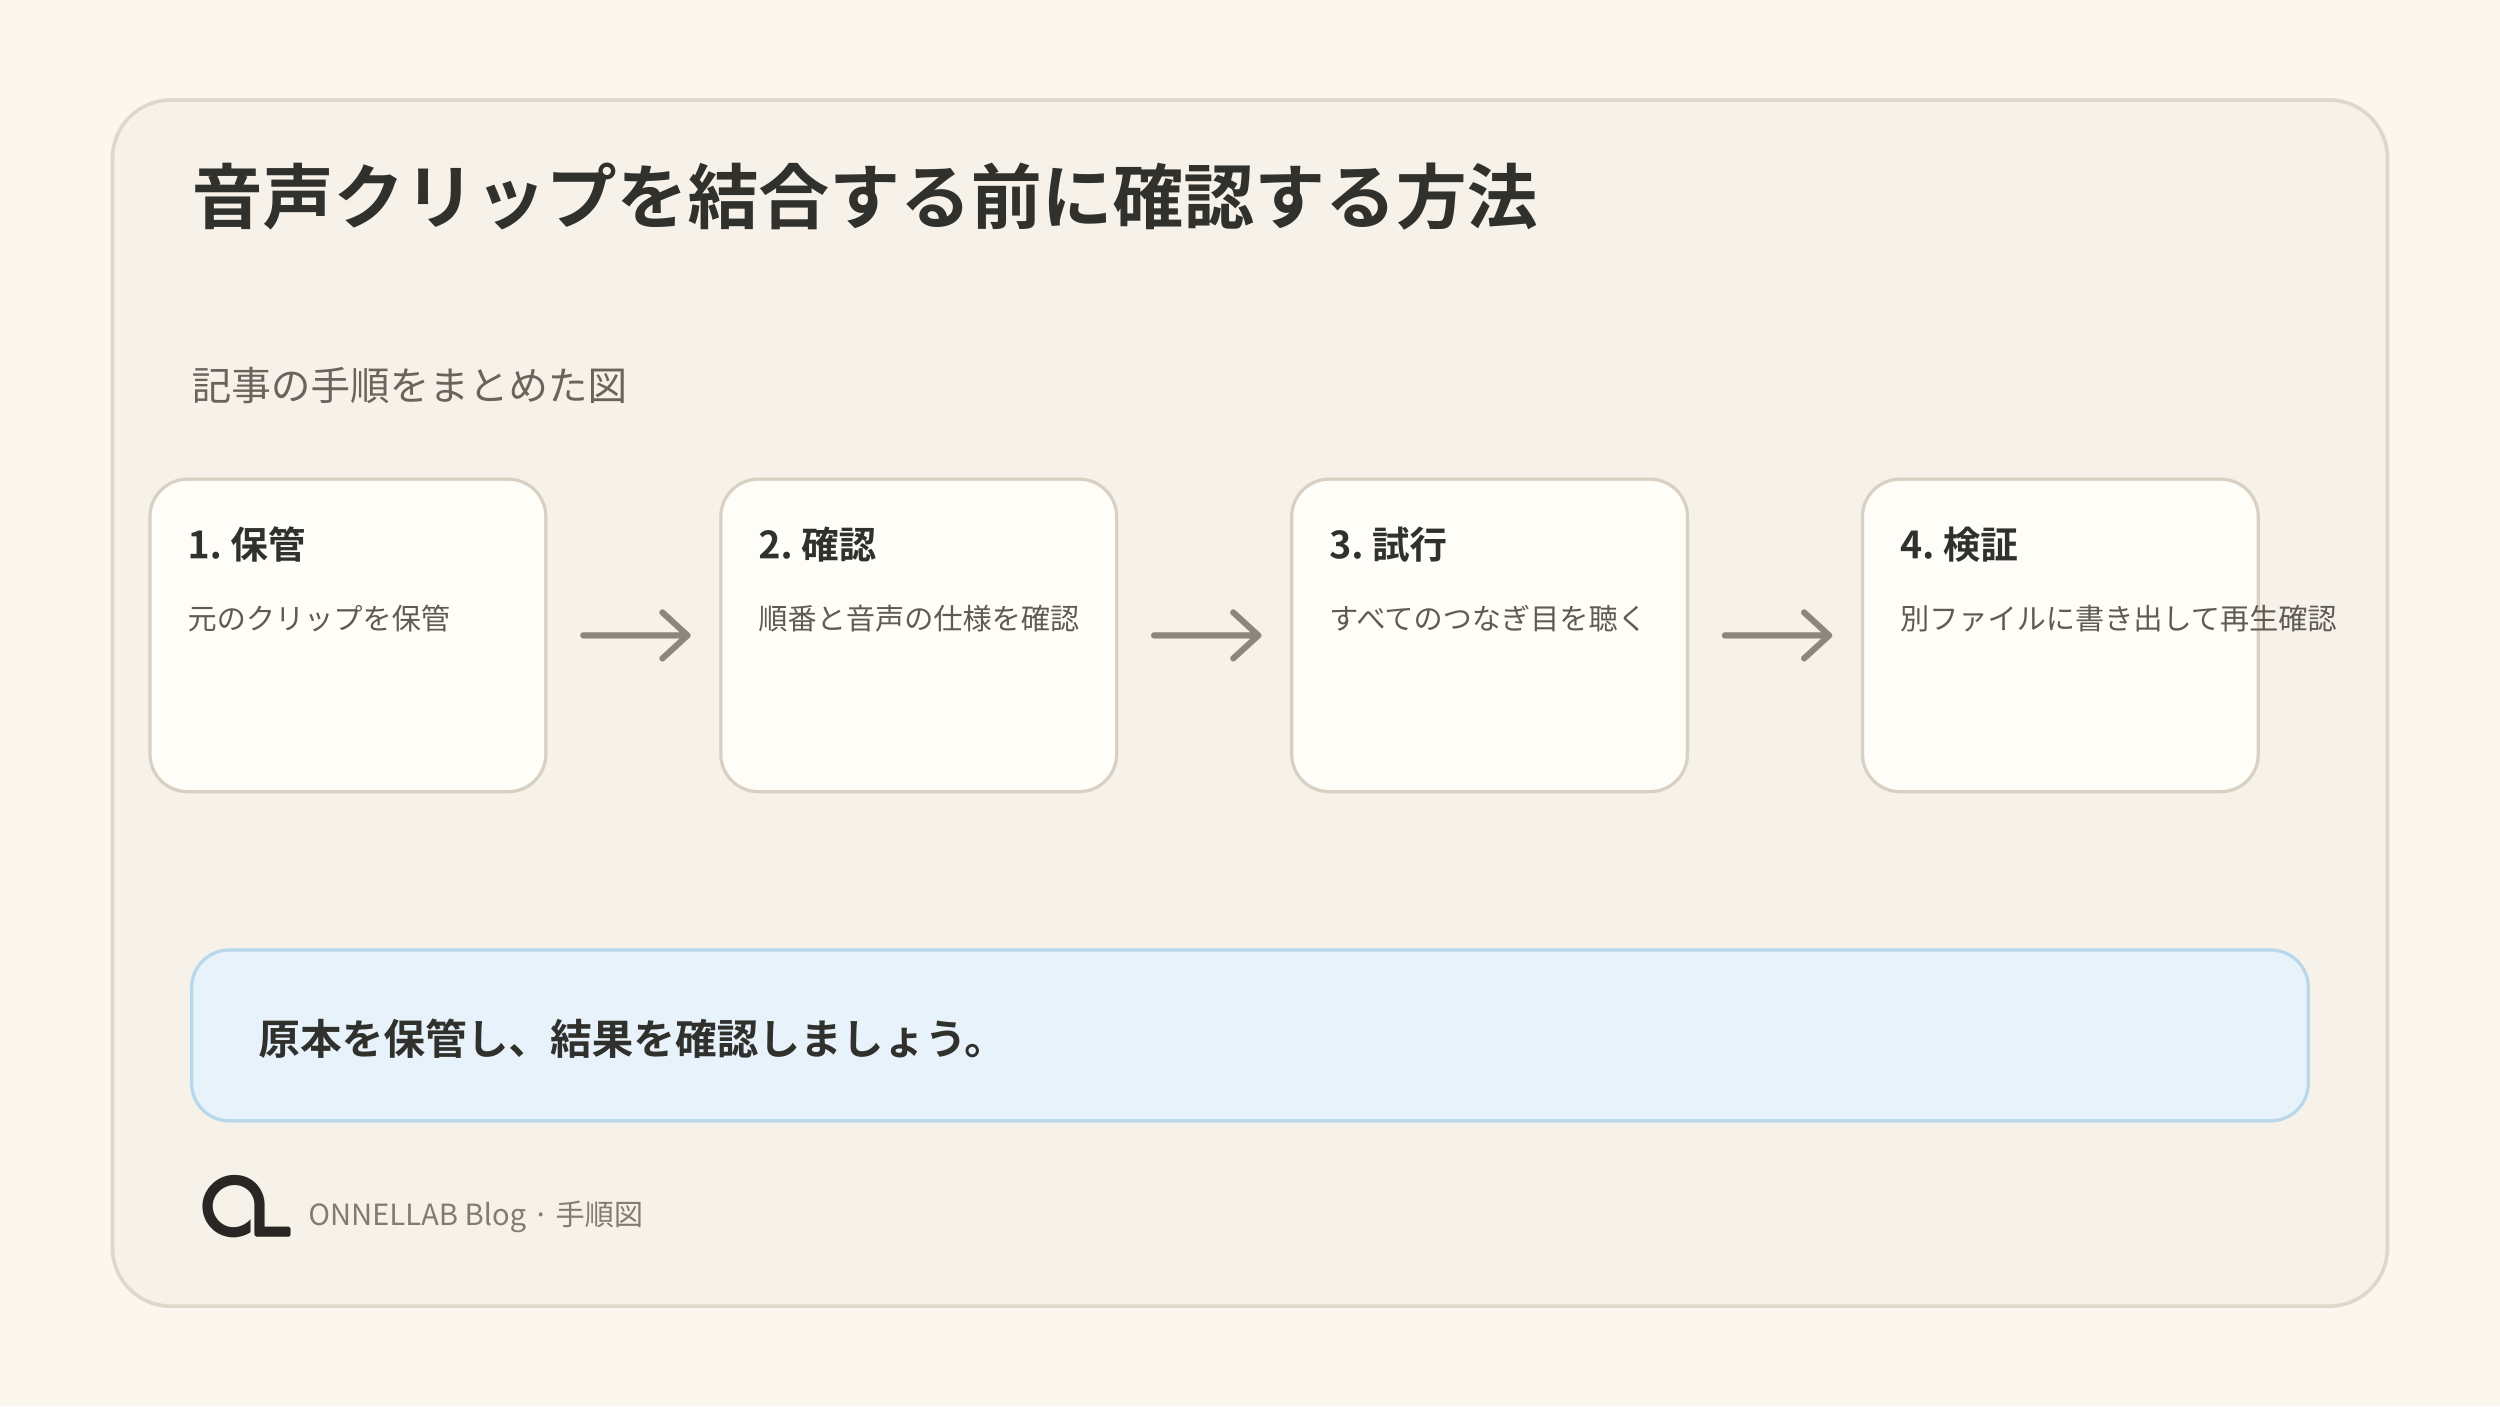
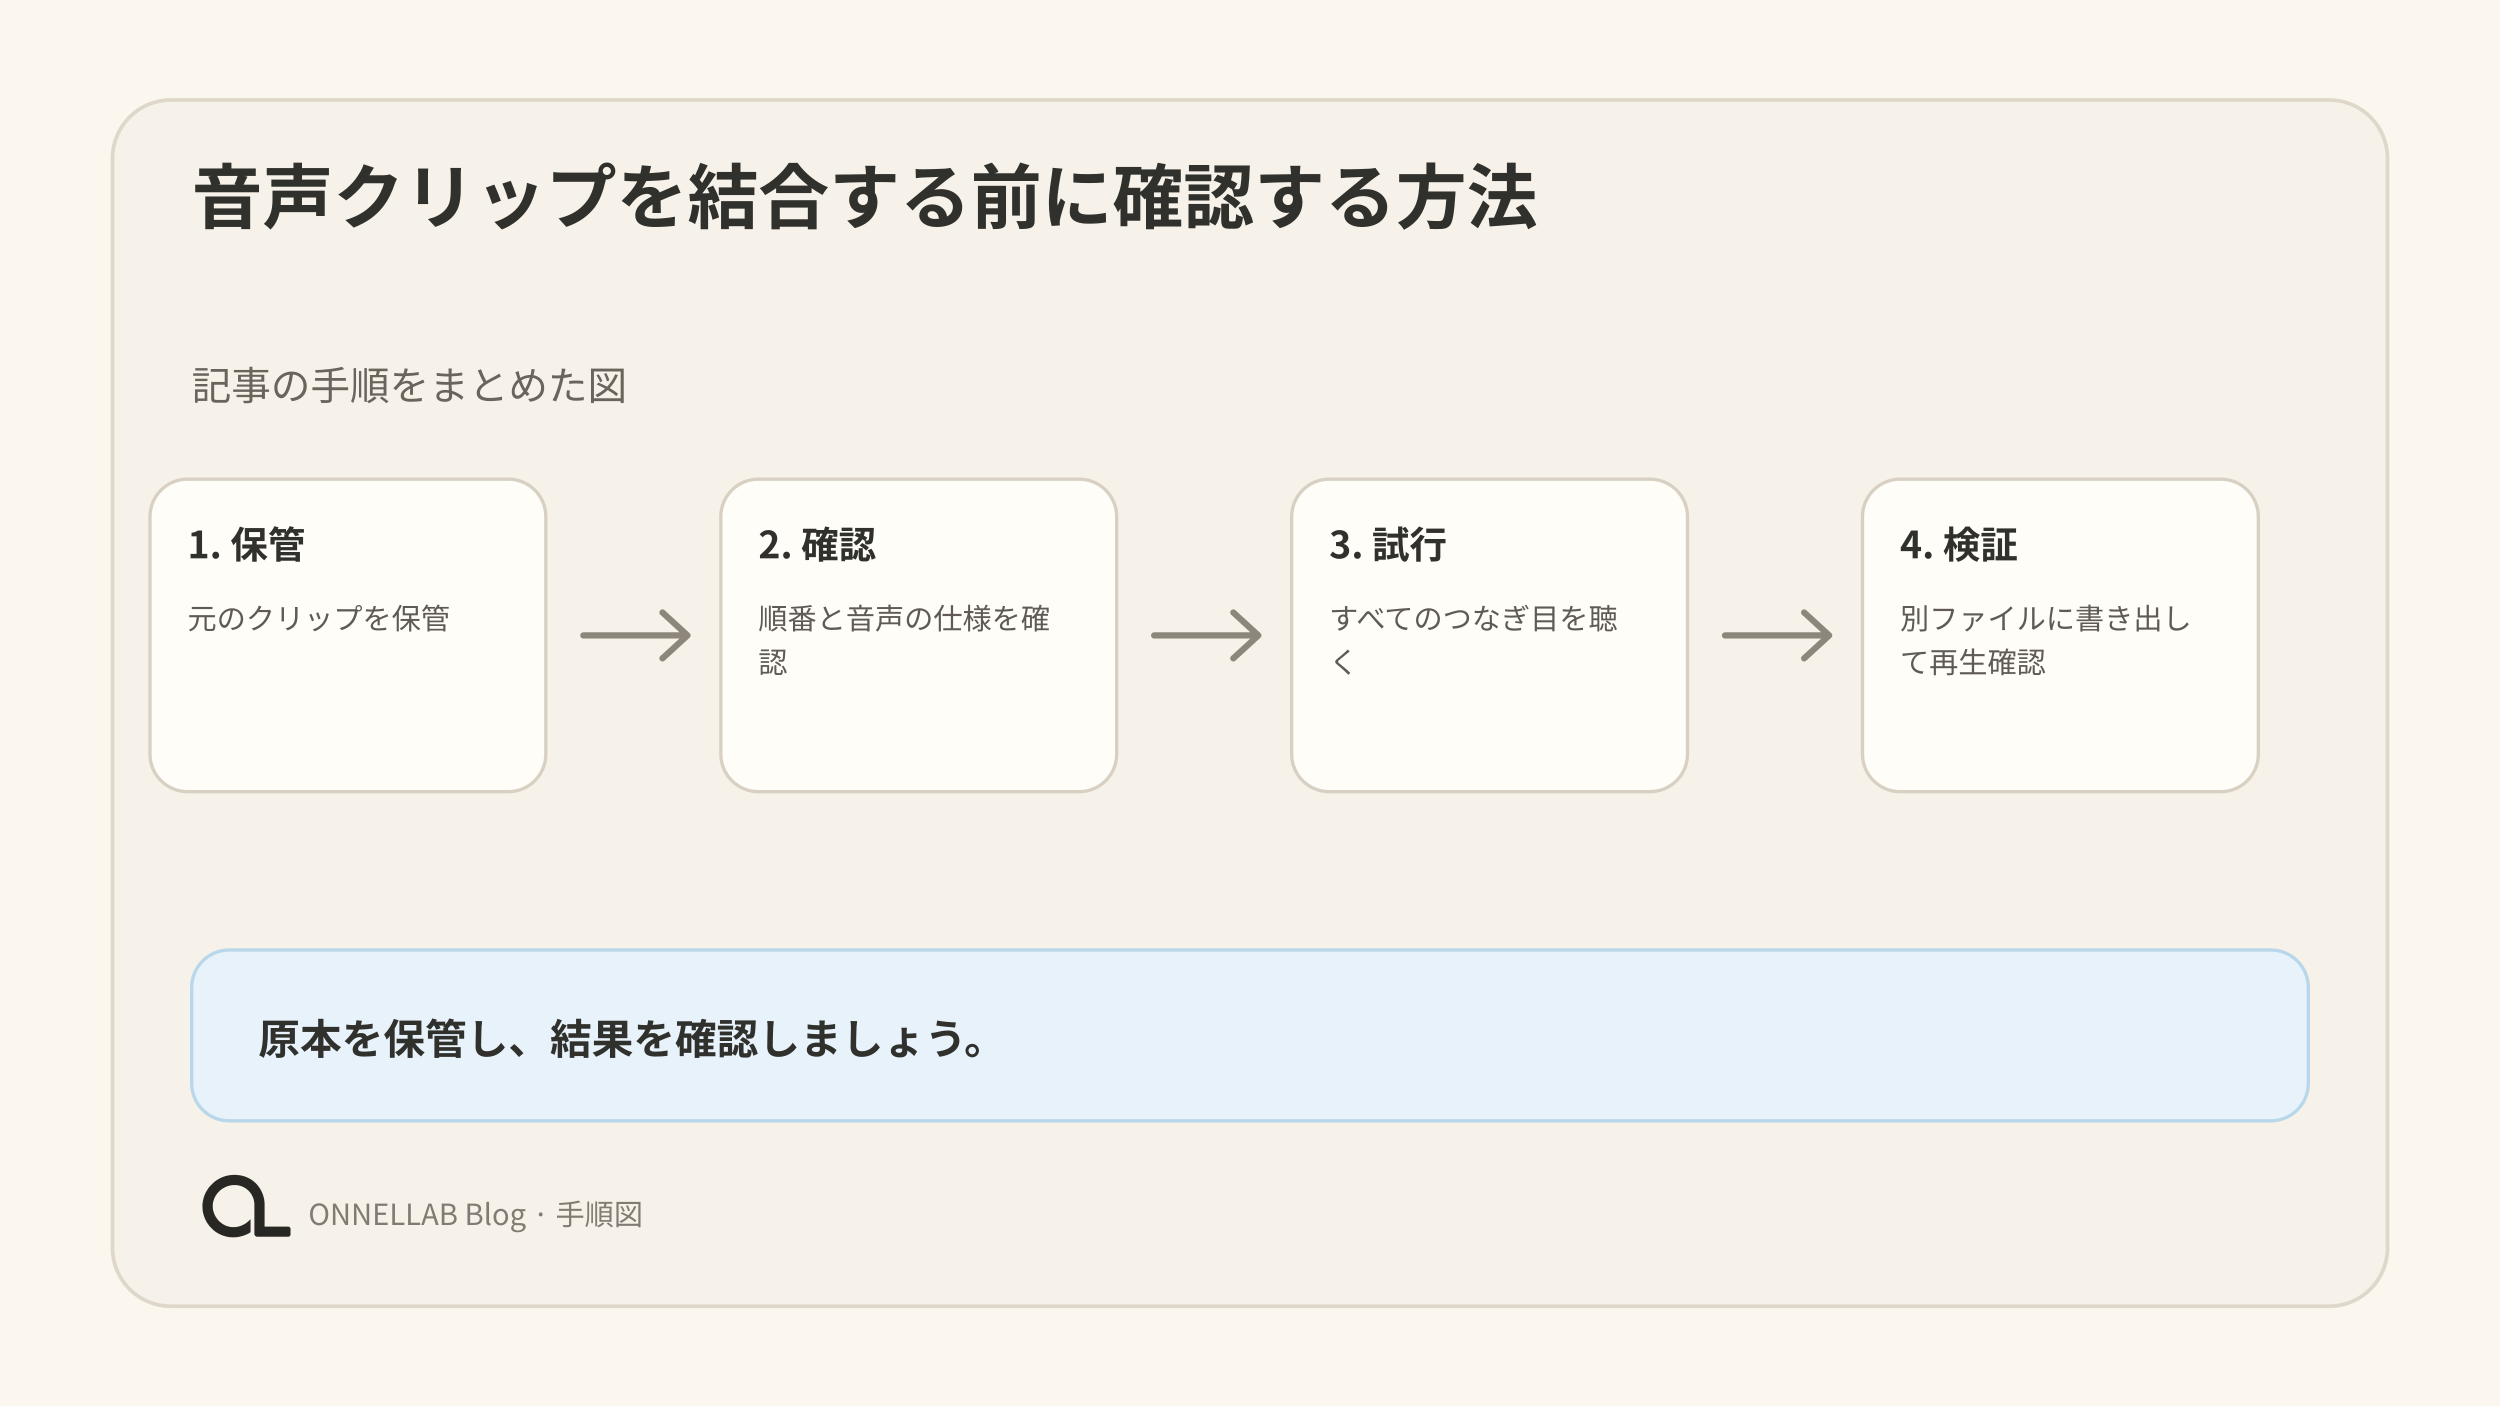
<svg xmlns="http://www.w3.org/2000/svg" xml:lang="ja" width="1200" height="675" viewBox="0 0 1200 675" role="img" aria-labelledby="title desc" font-family="Noto Sans CJK JP, Noto Sans, DejaVu Sans, sans-serif">
  <rect width="1200" height="675" fill="#fbf7ef" />
  <rect x="54" y="48" width="1092" height="579" rx="28" fill="#f7f2e9" stroke="#ded7ca" stroke-width="1.8" />
  <text fill="#30302c" font-size="34" font-weight="680">
    <tspan x="92" y="107">音声クリップを結合する前に確認する方法</tspan>
  </text>
  <text fill="#69645c" font-size="19" font-weight="400">
    <tspan x="92" y="192">記事の手順をまとめた図</tspan>
  </text>
  <g transform="translate(72 230)">
    <rect width="190" height="150" rx="18" fill="#fffdf8" stroke="#d8d0c3" stroke-width="1.6" />
    <text fill="#30302c" font-size="18" font-weight="650">
      <tspan x="18" y="38">1. 保管</tspan>
    </text>
    <text fill="#5f5b54" font-size="14" font-weight="400">
      <tspan x="18" y="72">元のクリップを保管</tspan>
    </text>
  </g>
  <g transform="translate(346 230)">
    <rect width="190" height="150" rx="18" fill="#fffdf8" stroke="#d8d0c3" stroke-width="1.6" />
    <text fill="#30302c" font-size="18" font-weight="650">
      <tspan x="18" y="38">2. 確認</tspan>
    </text>
    <text fill="#5f5b54" font-size="14" font-weight="400">
-       <tspan x="18" y="72">順番と音声の仕様を確認</tspan>
+       <tspan x="18" y="72">順番と音声の仕様を確</tspan>
+       <tspan x="18" y="93">認</tspan>
    </text>
  </g>
  <g transform="translate(620 230)">
    <rect width="190" height="150" rx="18" fill="#fffdf8" stroke="#d8d0c3" stroke-width="1.6" />
    <text fill="#30302c" font-size="18" font-weight="650">
      <tspan x="18" y="38">3. 試行</tspan>
    </text>
    <text fill="#5f5b54" font-size="14" font-weight="400">
-       <tspan x="18" y="72">すべてのつなぎ目を聴く</tspan>
+       <tspan x="18" y="72">すべてのつなぎ目を聴</tspan>
+       <tspan x="18" y="93">く</tspan>
    </text>
  </g>
  <g transform="translate(894 230)">
    <rect width="190" height="150" rx="18" fill="#fffdf8" stroke="#d8d0c3" stroke-width="1.6" />
    <text fill="#30302c" font-size="18" font-weight="650">
      <tspan x="18" y="38">4. 検証</tspan>
    </text>
    <text fill="#5f5b54" font-size="14" font-weight="400">
-       <tspan x="18" y="72">別ファイルに書き出して再生確認</tspan>
+       <tspan x="18" y="72">別ファイルに書き出し</tspan>
+       <tspan x="18" y="93">て再生確認</tspan>
    </text>
  </g>
  <path d="M280 305H328m-10-11 12 11-12 11" fill="none" stroke="#8c867b" stroke-width="3" stroke-linecap="round" stroke-linejoin="round" />
  <path d="M554 305H602m-10-11 12 11-12 11" fill="none" stroke="#8c867b" stroke-width="3" stroke-linecap="round" stroke-linejoin="round" />
  <path d="M828 305H876m-10-11 12 11-12 11" fill="none" stroke="#8c867b" stroke-width="3" stroke-linecap="round" stroke-linejoin="round" />
  <rect x="92" y="456" width="1016" height="82" rx="18" fill="#e7f2fb" stroke="#b9d7ea" stroke-width="1.6" />
  <text fill="#30302c" font-size="20" font-weight="650">
    <tspan x="124" y="506">原本を保管し、結果を確認しましょう。</tspan>
  </text>
  <svg x="85" y="548" width="64" height="64" viewBox="0 0 1254 1254">
    <path fill="#282723" d="M 271 475 L 259 501 L 250 527 L 243 556 L 239 584 L 238 611 L 239 612 L 240 642 L 244 667 L 251 694 L 260 719 L 272 745 L 281 761 L 306 796 L 343 833 L 364 849 L 388 864 L 427 882 L 468 894 L 500 899 L 541 900 L 542 899 L 556 899 L 583 895 L 622 885 L 653 873 L 677 861 L 691 852 L 691 729 L 668 751 L 649 766 L 628 779 L 599 792 L 575 799 L 552 803 L 520 804 L 519 803 L 509 803 L 496 801 L 475 796 L 456 789 L 431 776 L 403 755 L 386 738 L 366 711 L 354 689 L 344 663 L 338 639 L 336 625 L 336 612 L 335 611 L 336 587 L 339 569 L 343 553 L 351 531 L 363 508 L 380 484 L 400 463 L 413 452 L 430 440 L 456 426 L 480 417 L 505 411 L 519 409 L 531 409 L 532 408 L 549 408 L 550 409 L 561 409 L 575 411 L 596 416 L 620 425 L 648 441 L 669 458 L 688 479 L 701 498 L 715 527 L 722 549 L 727 582 L 727 872 L 730 880 L 738 889 L 746 893 L 751 894 L 1048 894 L 1058 890 L 1065 882 L 1067 877 L 1067 817 L 1062 807 L 1054 801 L 1047 799 L 824 799 L 823 798 L 823 574 L 822 573 L 820 547 L 812 513 L 803 487 L 790 459 L 779 440 L 759 412 L 744 395 L 727 379 L 708 364 L 683 348 L 652 333 L 626 324 L 591 316 L 568 314 L 567 313 L 552 313 L 551 312 L 550 313 L 549 312 L 514 313 L 513 314 L 504 314 L 484 317 L 454 324 L 423 335 L 394 349 L 364 368 L 346 382 L 307 421 L 293 439 Z" />
  </svg>
  <text fill="#817c73" font-size="14" font-weight="400">
    <tspan x="148" y="588">ONNELLAB Blog · 手順図</tspan>
  </text>
</svg>
